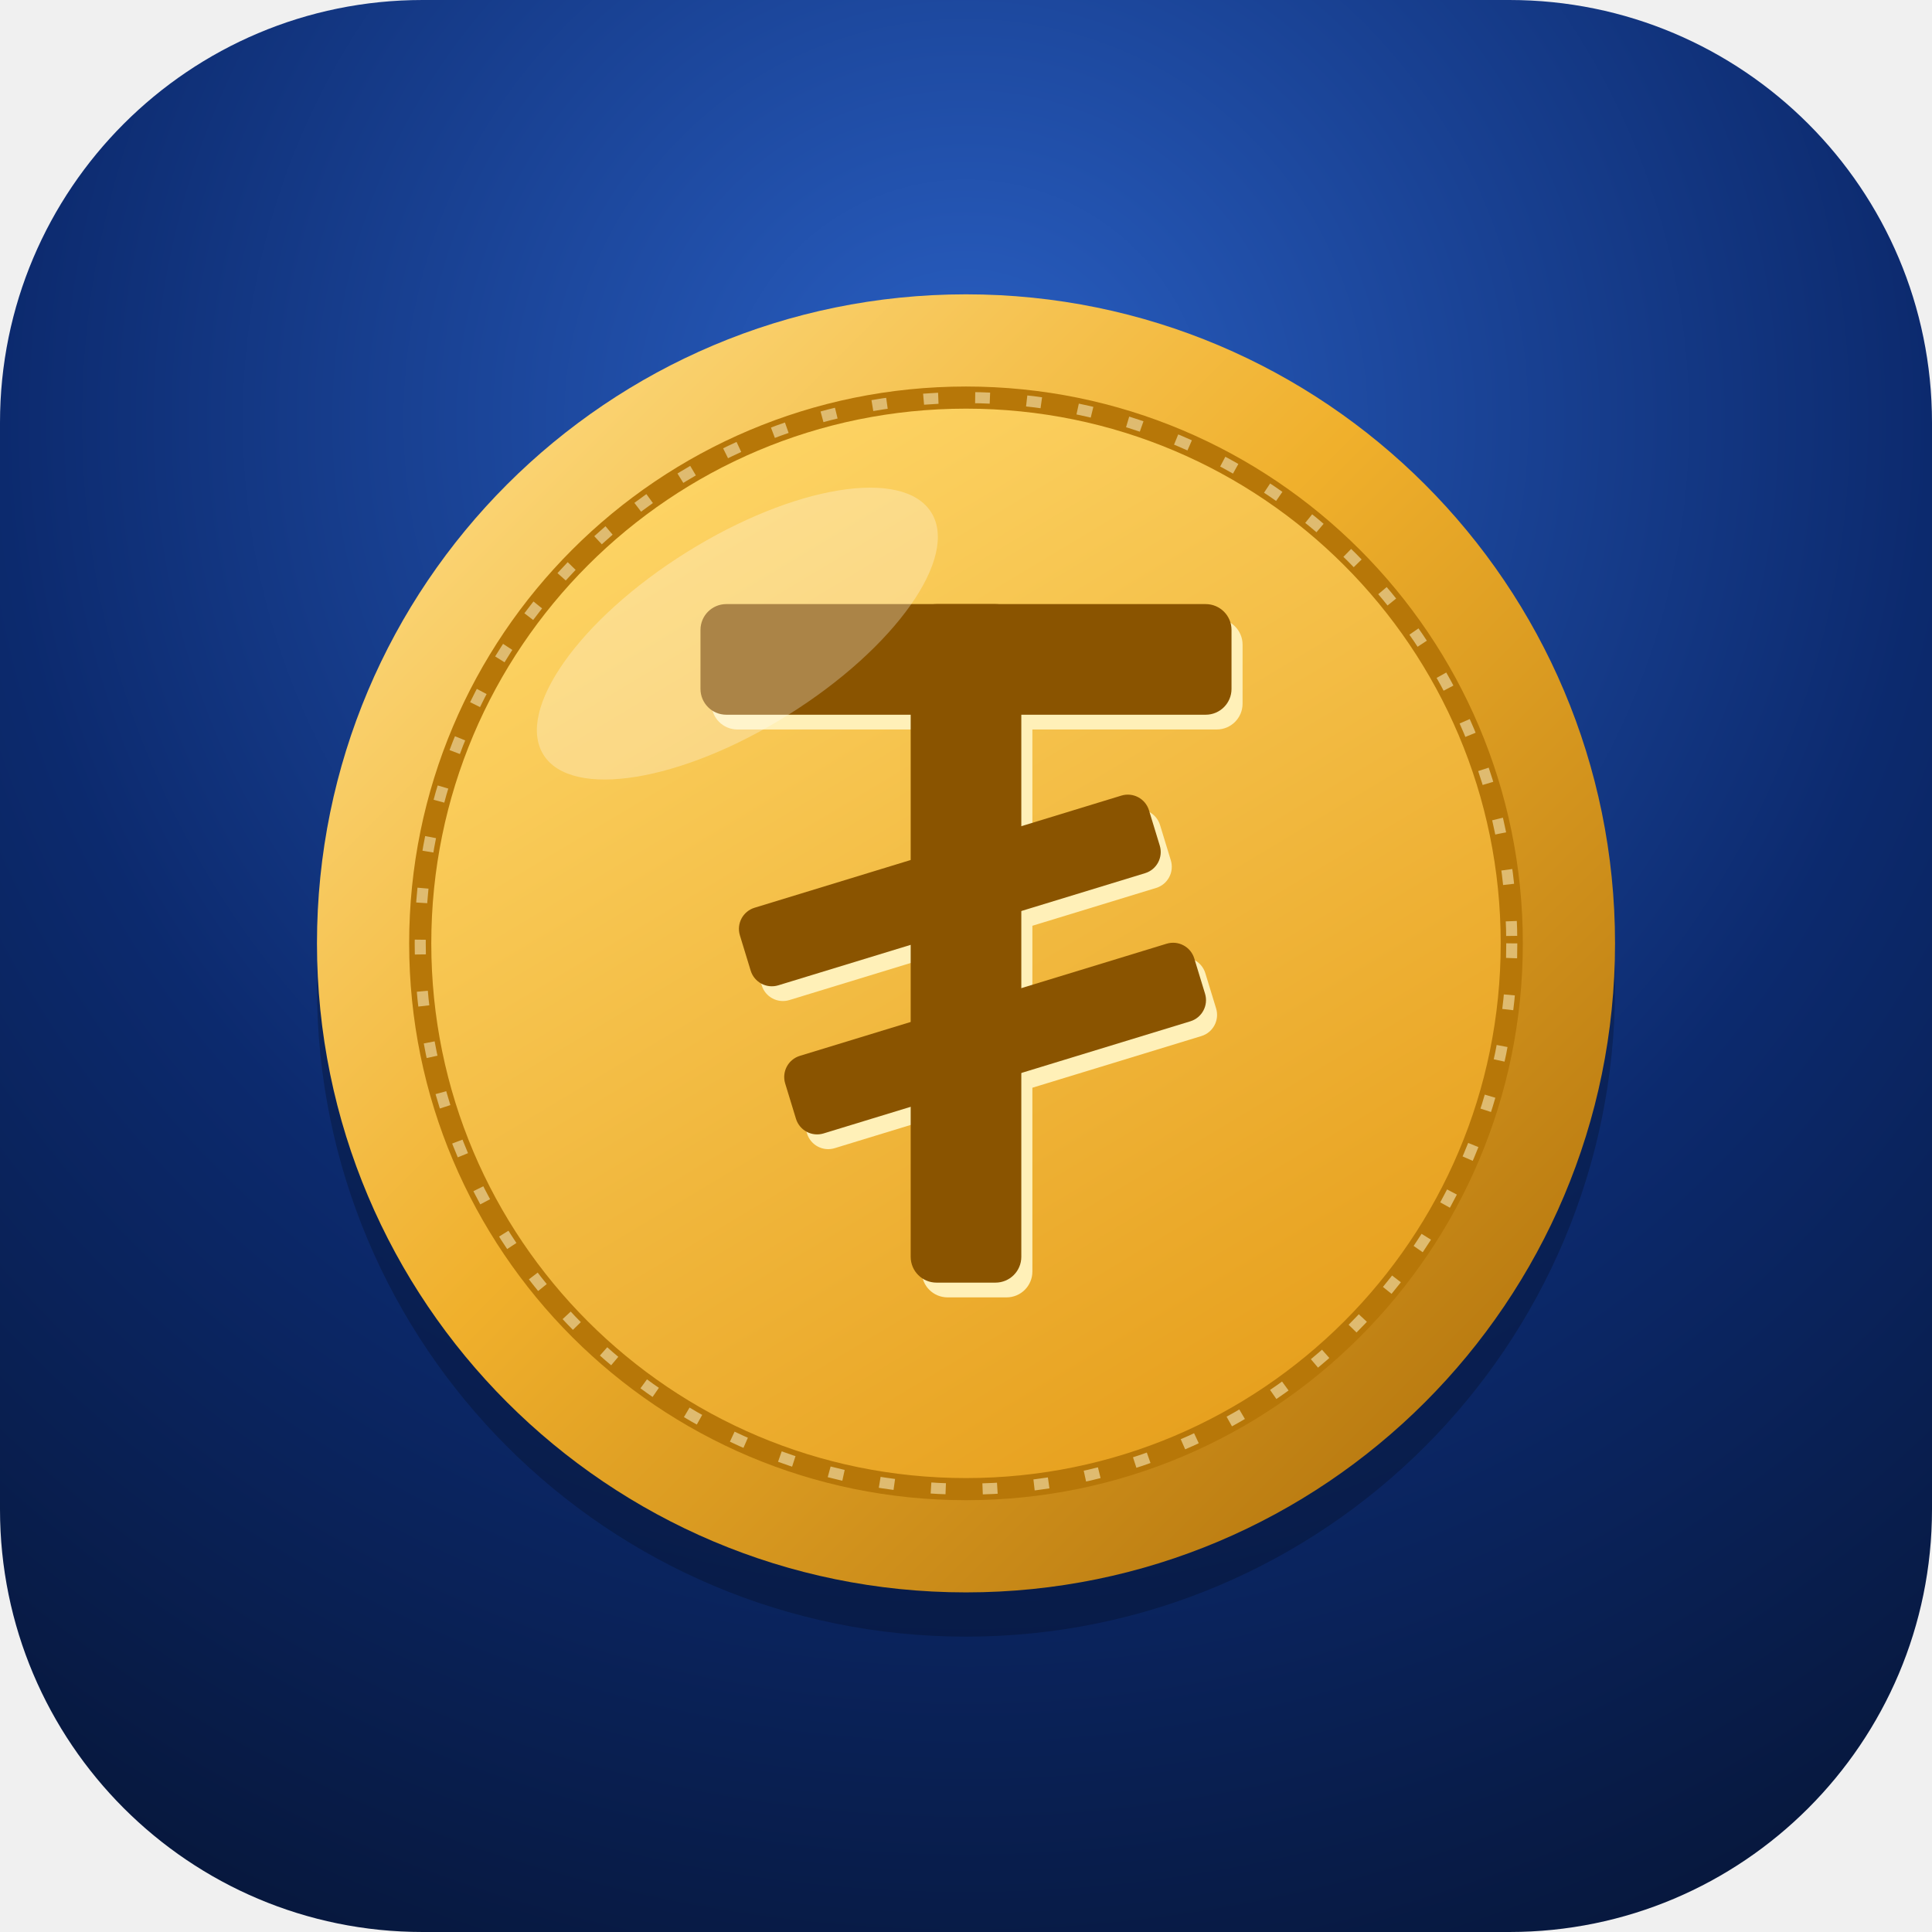
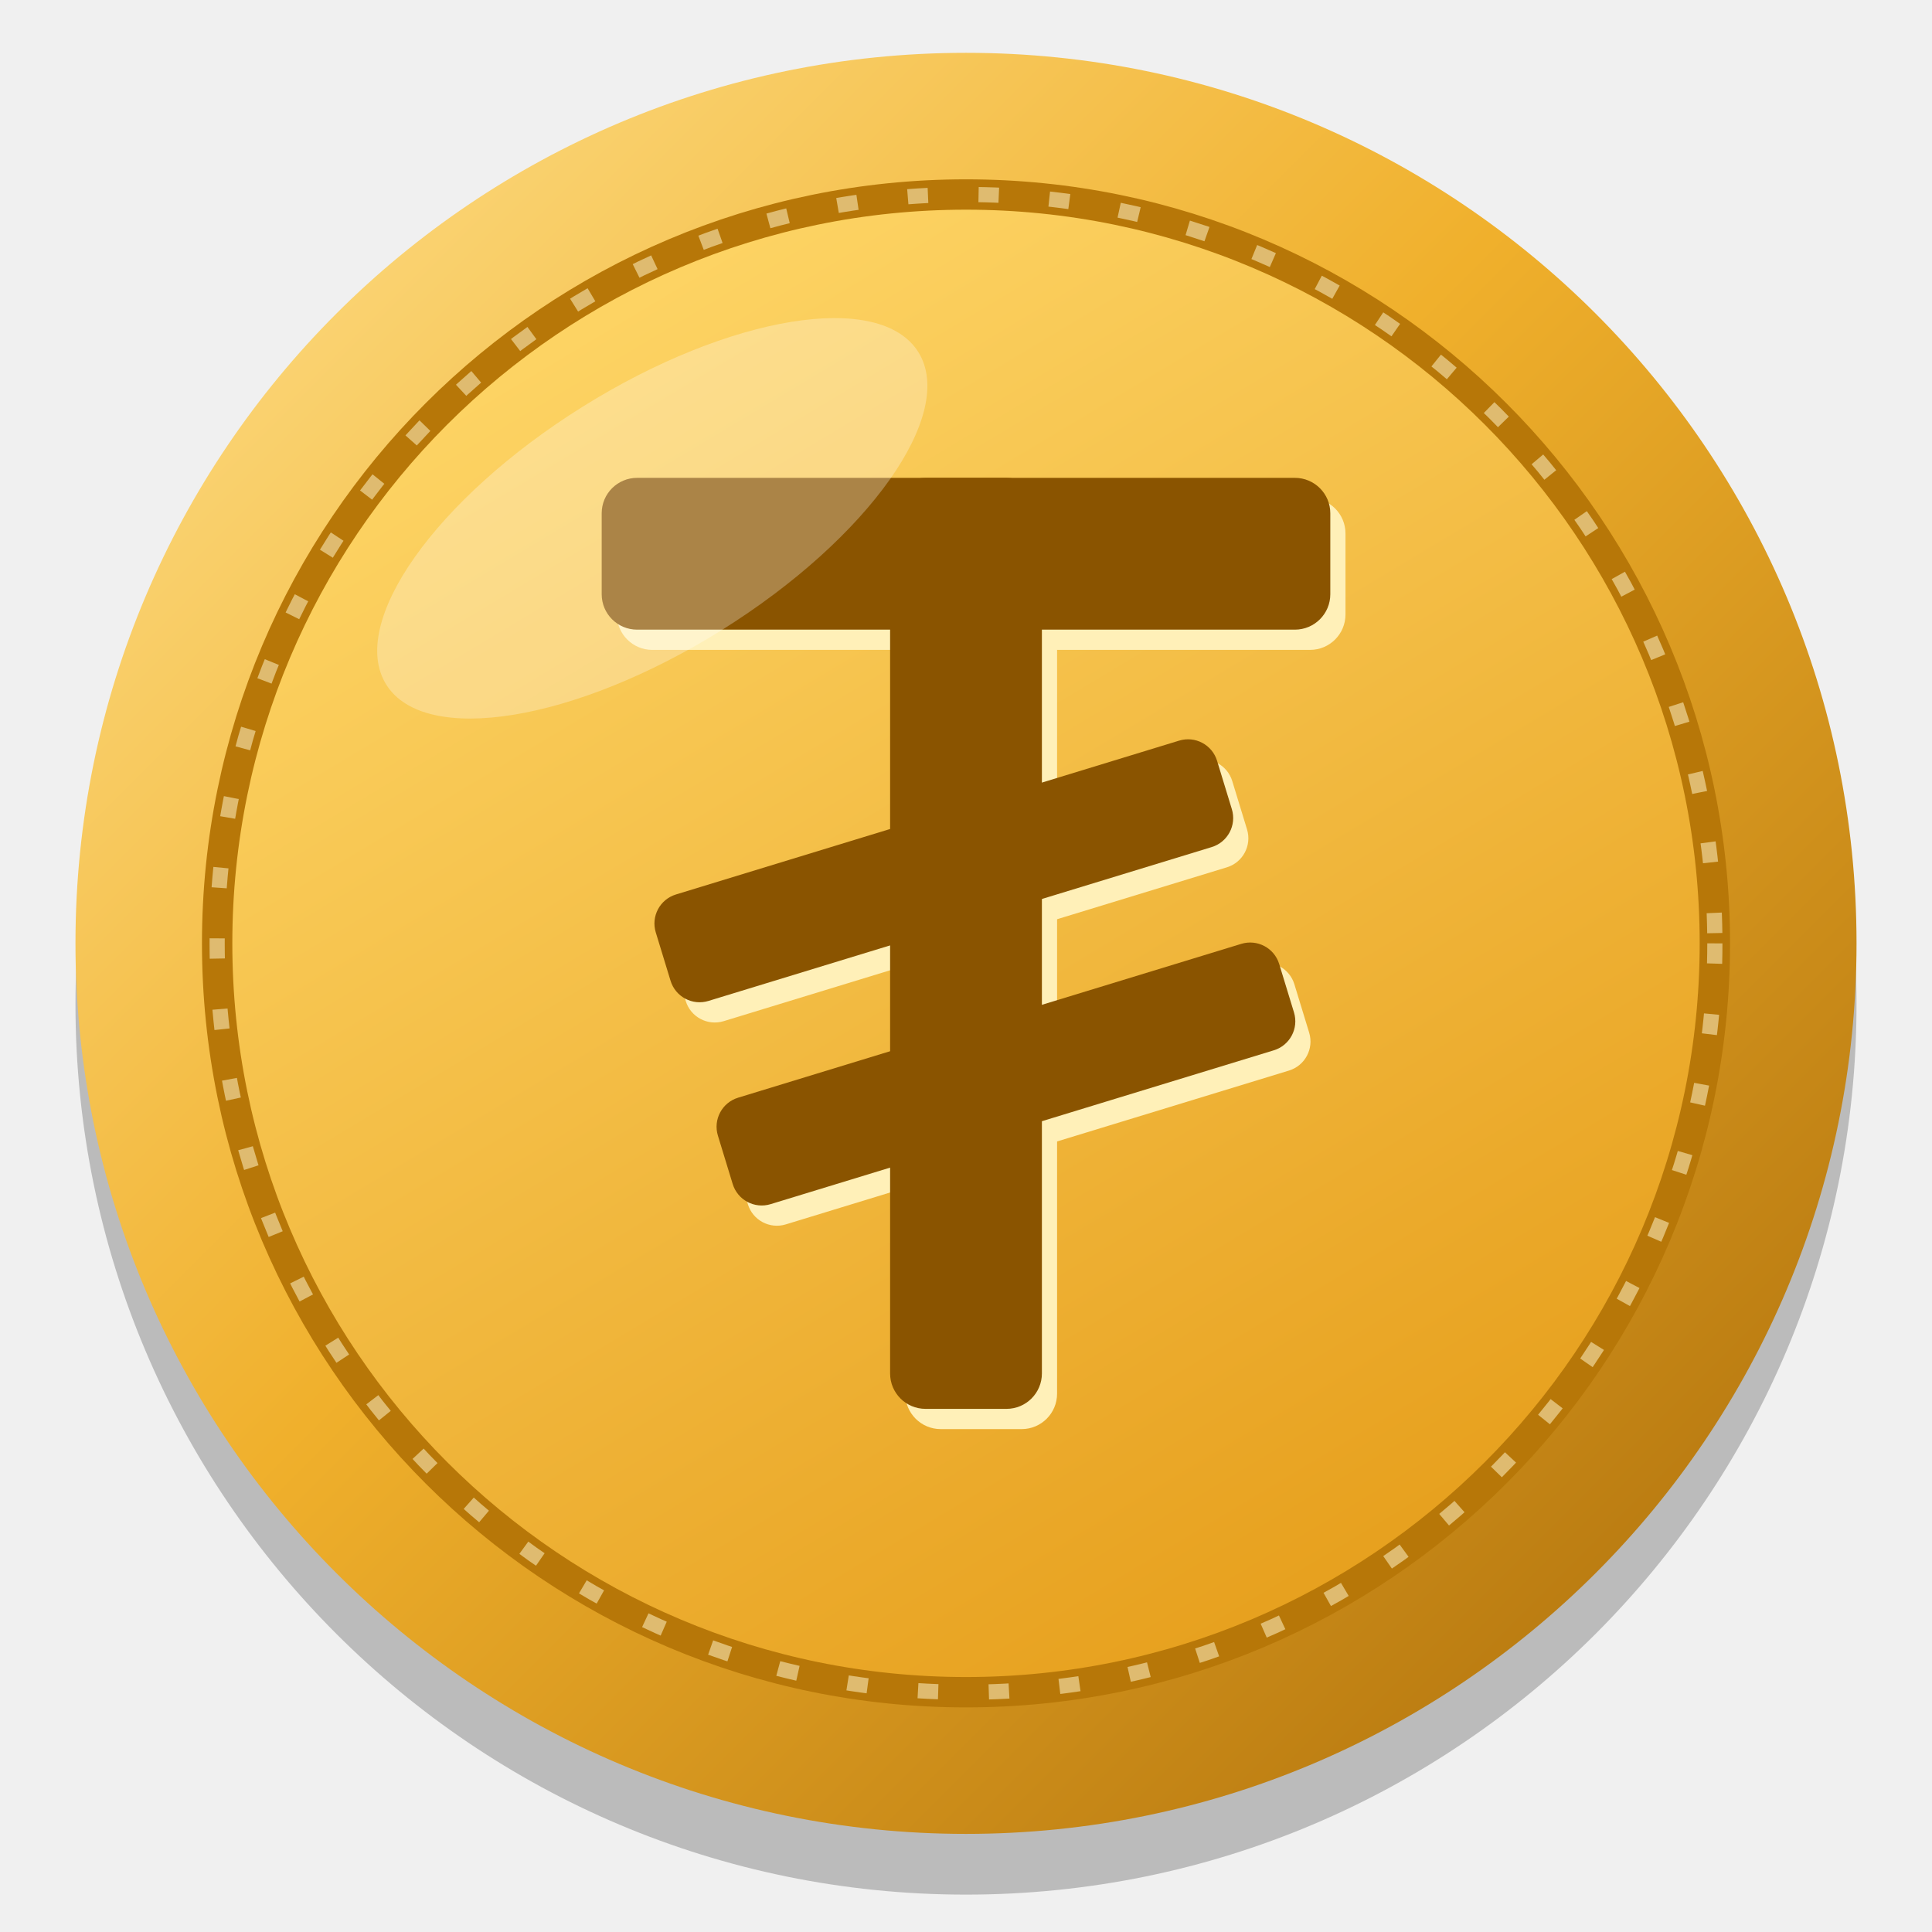
<svg xmlns="http://www.w3.org/2000/svg" viewBox="0 0 512 512" width="512" height="512">
  <defs>
    <radialGradient id="bg" cx="50%" cy="22%" r="90%">
      <stop offset="0" stop-color="#2a60c4" />
      <stop offset=".55" stop-color="#0c2a6e" />
      <stop offset="1" stop-color="#061536" />
    </radialGradient>
    <linearGradient id="rim" x1="0" y1="0" x2="1" y2="1">
      <stop offset="0" stop-color="#ffe392" />
      <stop offset=".45" stop-color="#f0b02c" />
      <stop offset="1" stop-color="#a86a08" />
    </linearGradient>
    <linearGradient id="face" x1=".2" y1="0" x2=".8" y2="1">
      <stop offset="0" stop-color="#ffd86a" />
      <stop offset="1" stop-color="#e59c18" />
    </linearGradient>
  </defs>
-   <rect width="512" height="512" rx="112" fill="url(#bg)" />
-   <g transform="translate(256 250) scale(0.9772727)">
+   <g transform="translate(256 250) scale(1.340909)">
    <circle cx="0" cy="12" r="176" fill="#000" opacity=".22" />
    <circle r="176" fill="url(#rim)" />
    <circle r="148" fill="url(#face)" stroke="#b77708" stroke-width="6" />
    <circle r="148" fill="none" stroke="#fff3c4" stroke-width="3" stroke-dasharray="4 10" opacity=".55" />
    <g transform="translate(3 4)">
      <g fill="#fff0b8">
        <rect x="-72" y="-92" width="144" height="30" rx="7" />
        <rect x="-15" y="-92" width="30" height="184" rx="7" />
        <rect x="-58" y="-26" width="116" height="22" rx="6" transform="rotate(-17)" />
        <rect x="-58" y="16" width="116" height="22" rx="6" transform="rotate(-17)" />
      </g>
    </g>
    <g fill="#8a5400">
      <rect x="-72" y="-92" width="144" height="30" rx="7" />
      <rect x="-15" y="-92" width="30" height="184" rx="7" />
      <rect x="-58" y="-26" width="116" height="22" rx="6" transform="rotate(-17)" />
      <rect x="-58" y="16" width="116" height="22" rx="6" transform="rotate(-17)" />
    </g>
    <ellipse cx="-62" cy="-84" rx="62" ry="26" fill="#fff" opacity=".28" transform="rotate(-32 -62 -84)" />
  </g>
</svg>
